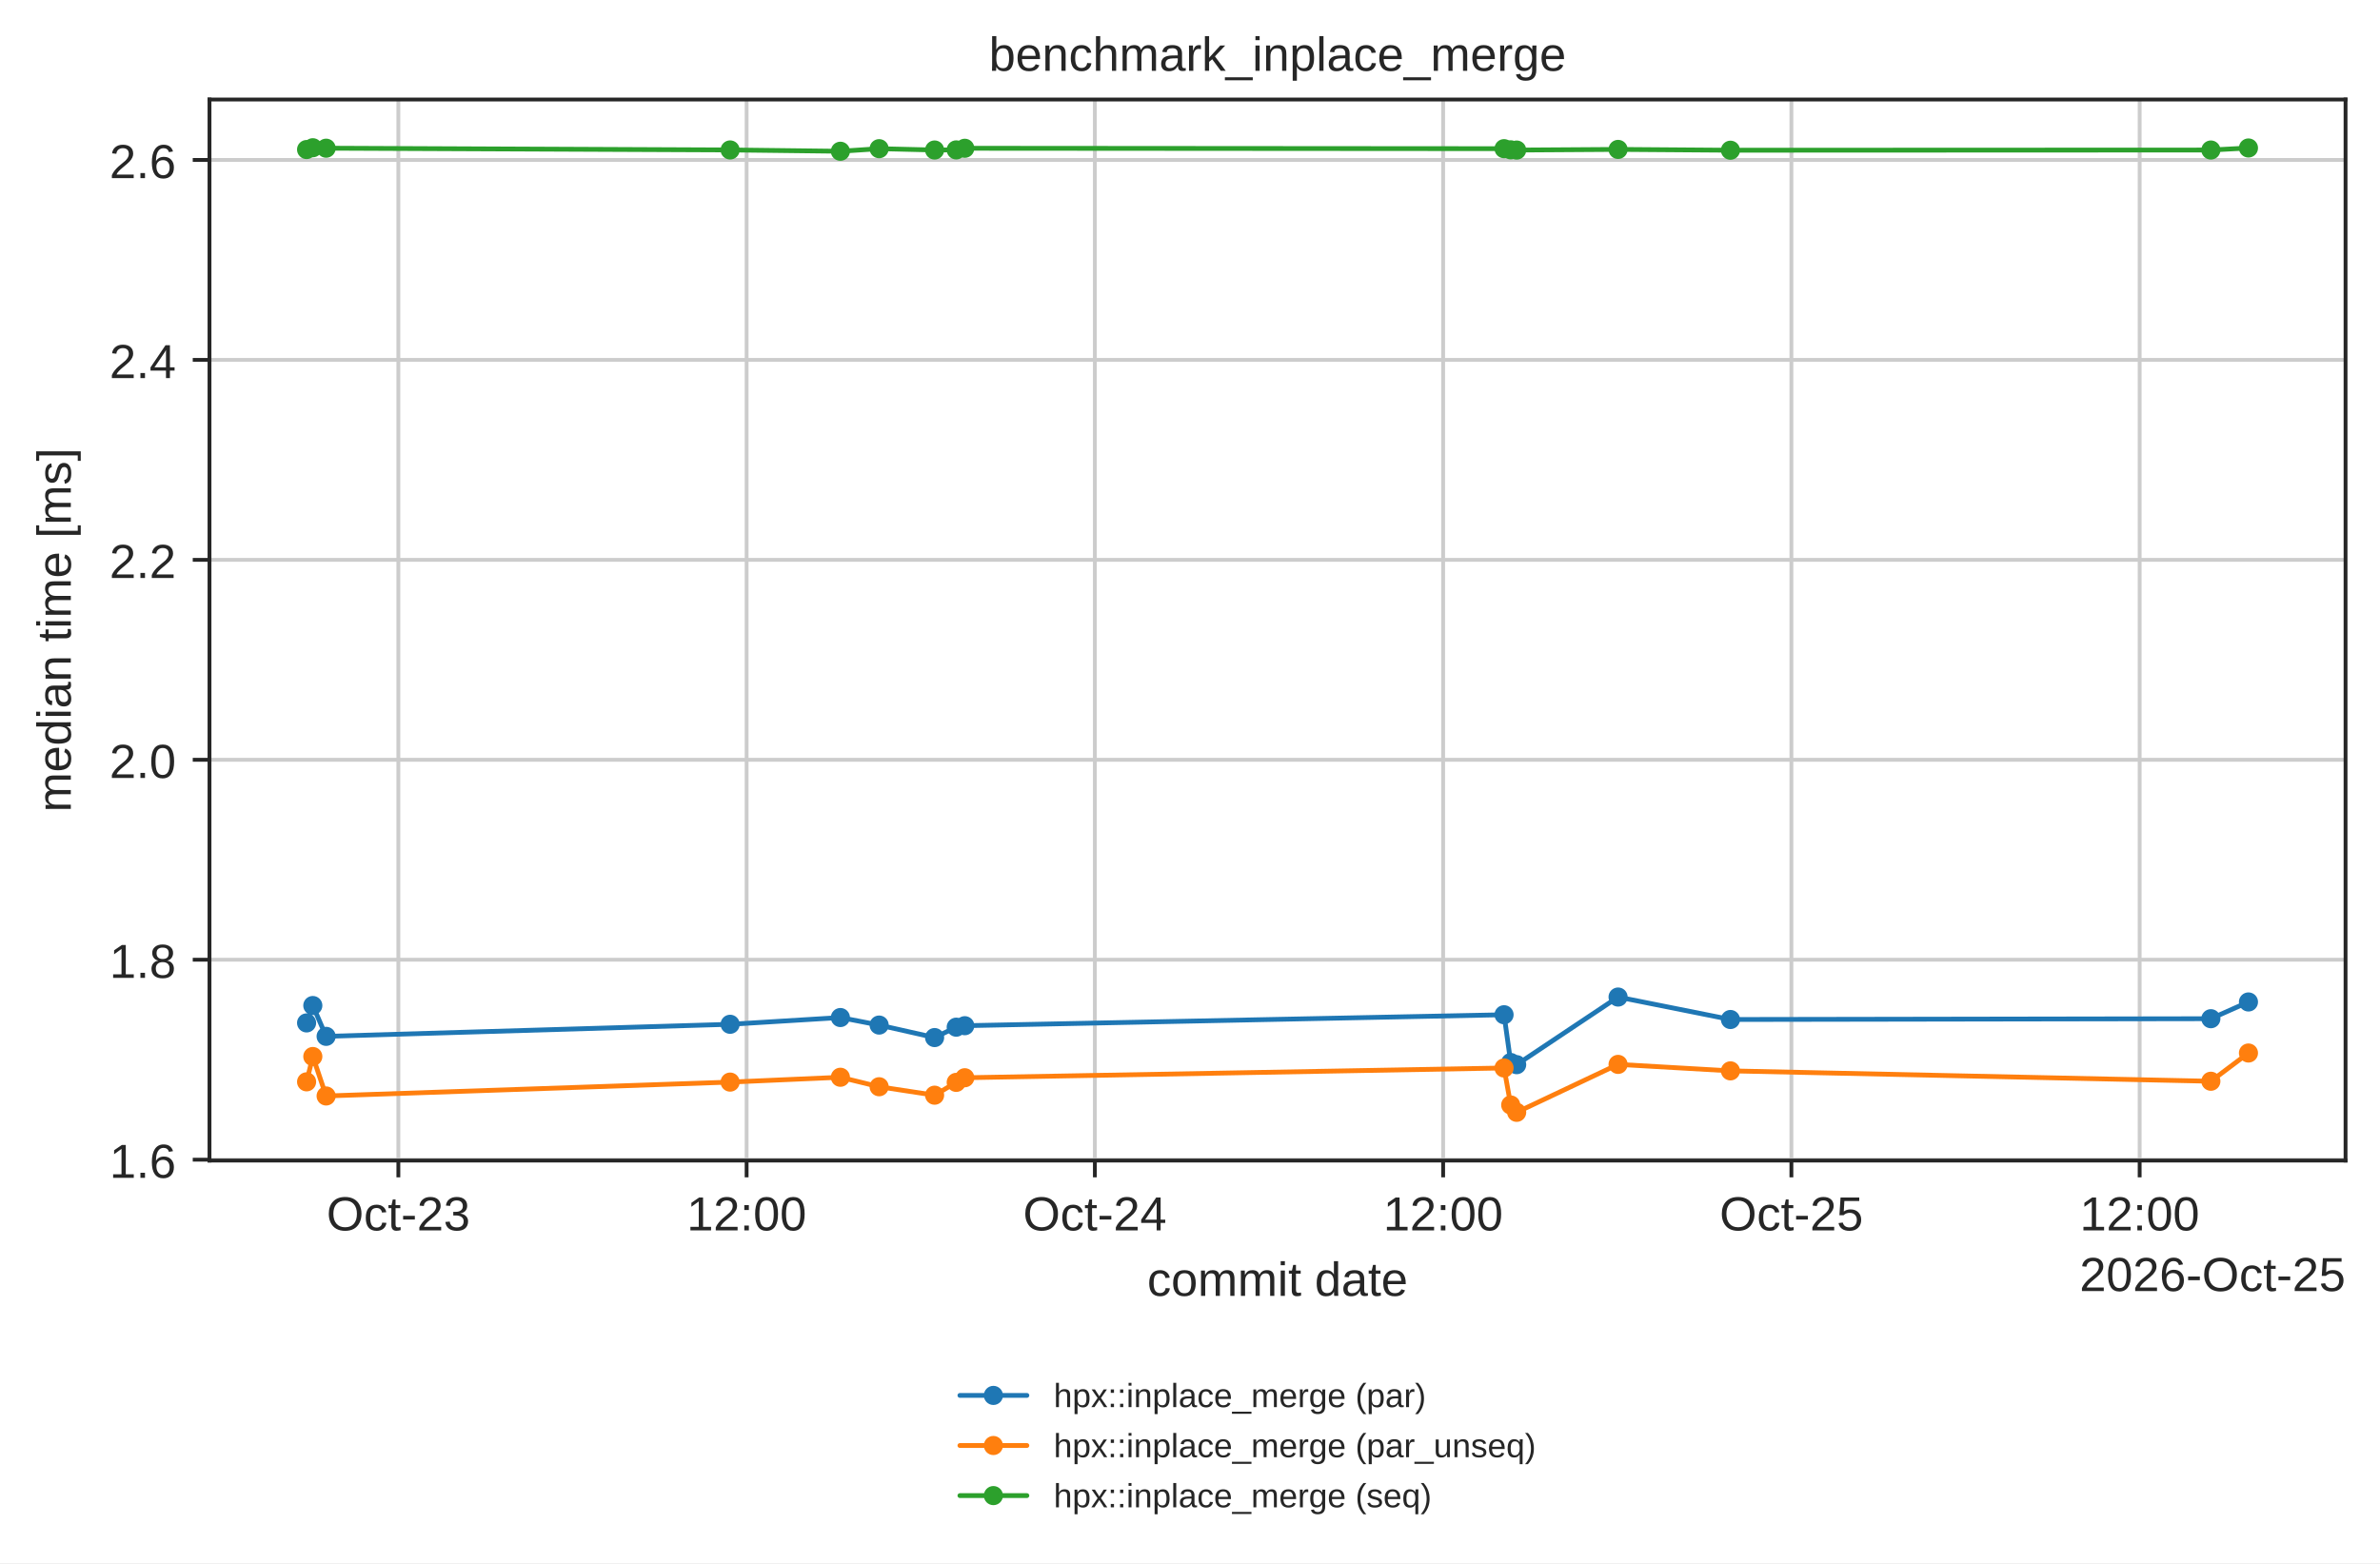
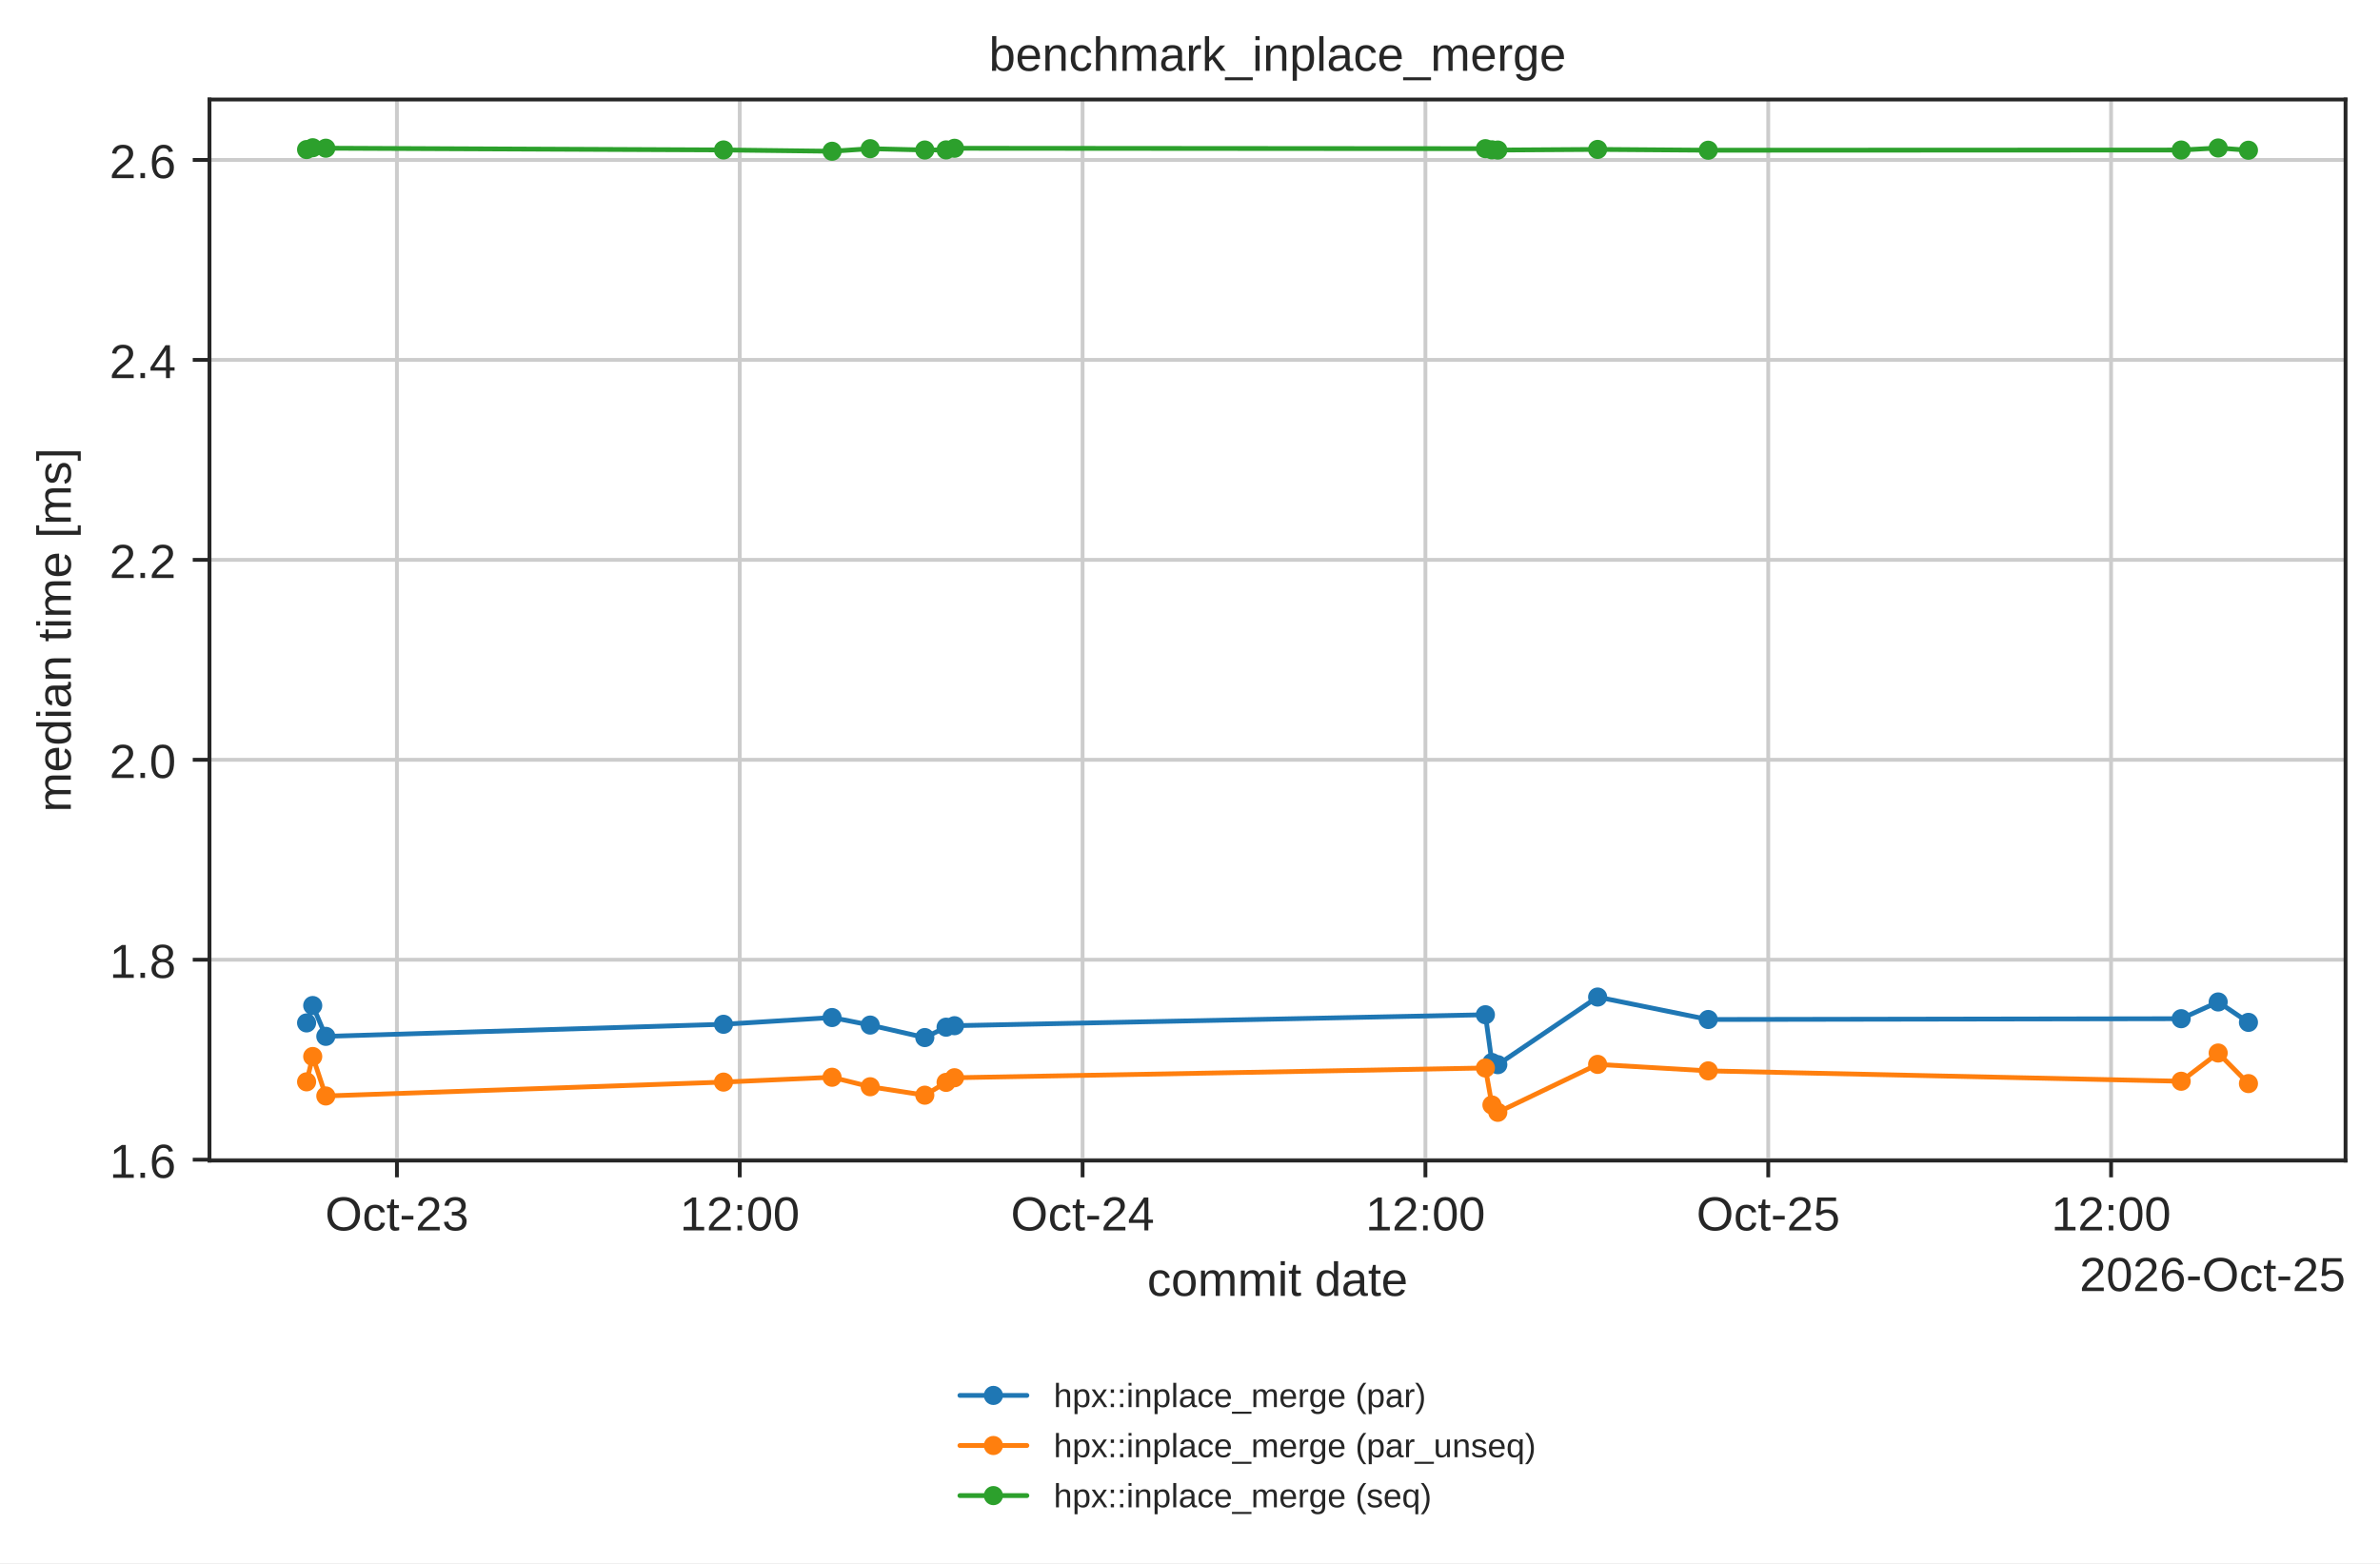
<svg xmlns="http://www.w3.org/2000/svg" xmlns:xlink="http://www.w3.org/1999/xlink" width="497.381pt" height="326.683pt" viewBox="0 0 497.381 326.683" version="1.1">
  <defs>
    <style type="text/css">*{stroke-linejoin: round; stroke-linecap: butt}</style>
  </defs>
  <g id="figure_1">
    <g id="patch_1">
      <path d="M 0 326.683  L 497.381 326.683  L 497.381 0  L 0 0  z " style="fill: #ffffff" />
    </g>
    <g id="axes_1">
      <g id="patch_2">
        <path d="M 43.781 242.558  L 490.181 242.558  L 490.181 20.798  L 43.781 20.798  z " style="fill: #ffffff" />
      </g>
      <g id="matplotlib.axis_1">
        <g id="xtick_1">
          <g id="line2d_1">
-             <path d="M 83.25 242.558  L 83.25 20.798  " clip-path="url(#p42d5f2c684)" style="fill: none; stroke: #cccccc; stroke-width: 0.8; stroke-linecap: round" />
+             <path d="M 82.951 242.558  L 82.951 20.798  " clip-path="url(#p42d5f2c684)" style="fill: none; stroke: #cccccc; stroke-width: 0.8; stroke-linecap: round" />
          </g>
          <g id="line2d_2">
            <defs>
              <path id="mdfc5214045" d="M 0 0  L 0 3.5  " style="stroke: #262626; stroke-width: 0.8" />
            </defs>
            <g>
-               <use xlink:href="#mdfc5214045" x="83.25" y="242.558" style="fill: #262626; stroke: #262626; stroke-width: 0.8" />
+               <use xlink:href="#mdfc5214045" x="82.951" y="242.558" style="fill: #262626; stroke: #262626; stroke-width: 0.8" />
            </g>
          </g>
          <g id="text_1">
-             <text style="fill: #262626; font: 10px 'Arial', 'DejaVu Sans', 'Liberation Sans', 'Bitstream Vera Sans', sans-serif; text-anchor: middle" x="83.25" y="257.157" transform="rotate(-0 83.24954 257.1569)">Oct-23</text>
+             <text style="fill: #262626; font: 10px 'Arial', 'DejaVu Sans', 'Liberation Sans', 'Bitstream Vera Sans', sans-serif; text-anchor: middle" x="82.951" y="257.157" transform="rotate(-0 82.95055 257.1569)">Oct-23</text>
          </g>
        </g>
        <g id="xtick_2">
          <g id="line2d_3">
-             <path d="M 156.03 242.558  L 156.03 20.798  " clip-path="url(#p42d5f2c684)" style="fill: none; stroke: #cccccc; stroke-width: 0.8; stroke-linecap: round" />
+             <path d="M 154.597 242.558  L 154.597 20.798  " clip-path="url(#p42d5f2c684)" style="fill: none; stroke: #cccccc; stroke-width: 0.8; stroke-linecap: round" />
          </g>
          <g id="line2d_4">
            <g>
-               <use xlink:href="#mdfc5214045" x="156.03" y="242.558" style="fill: #262626; stroke: #262626; stroke-width: 0.8" />
+               <use xlink:href="#mdfc5214045" x="154.597" y="242.558" style="fill: #262626; stroke: #262626; stroke-width: 0.8" />
            </g>
          </g>
          <g id="text_2">
-             <text style="fill: #262626; font: 10px 'Arial', 'DejaVu Sans', 'Liberation Sans', 'Bitstream Vera Sans', sans-serif; text-anchor: middle" x="156.03" y="257.157" transform="rotate(-0 156.0303 257.1569)">12:00</text>
+             <text style="fill: #262626; font: 10px 'Arial', 'DejaVu Sans', 'Liberation Sans', 'Bitstream Vera Sans', sans-serif; text-anchor: middle" x="154.597" y="257.157" transform="rotate(-0 154.5965 257.1569)">12:00</text>
          </g>
        </g>
        <g id="xtick_3">
          <g id="line2d_5">
-             <path d="M 228.811 242.558  L 228.811 20.798  " clip-path="url(#p42d5f2c684)" style="fill: none; stroke: #cccccc; stroke-width: 0.8; stroke-linecap: round" />
+             <path d="M 226.243 242.558  L 226.243 20.798  " clip-path="url(#p42d5f2c684)" style="fill: none; stroke: #cccccc; stroke-width: 0.8; stroke-linecap: round" />
          </g>
          <g id="line2d_6">
            <g>
-               <use xlink:href="#mdfc5214045" x="228.811" y="242.558" style="fill: #262626; stroke: #262626; stroke-width: 0.8" />
+               <use xlink:href="#mdfc5214045" x="226.243" y="242.558" style="fill: #262626; stroke: #262626; stroke-width: 0.8" />
            </g>
          </g>
          <g id="text_3">
-             <text style="fill: #262626; font: 10px 'Arial', 'DejaVu Sans', 'Liberation Sans', 'Bitstream Vera Sans', sans-serif; text-anchor: middle" x="228.811" y="257.157" transform="rotate(-0 228.811 257.1569)">Oct-24</text>
+             <text style="fill: #262626; font: 10px 'Arial', 'DejaVu Sans', 'Liberation Sans', 'Bitstream Vera Sans', sans-serif; text-anchor: middle" x="226.243" y="257.157" transform="rotate(-0 226.2425 257.1569)">Oct-24</text>
          </g>
        </g>
        <g id="xtick_4">
          <g id="line2d_7">
-             <path d="M 301.592 242.558  L 301.592 20.798  " clip-path="url(#p42d5f2c684)" style="fill: none; stroke: #cccccc; stroke-width: 0.8; stroke-linecap: round" />
+             <path d="M 297.889 242.558  L 297.889 20.798  " clip-path="url(#p42d5f2c684)" style="fill: none; stroke: #cccccc; stroke-width: 0.8; stroke-linecap: round" />
          </g>
          <g id="line2d_8">
            <g>
-               <use xlink:href="#mdfc5214045" x="301.592" y="242.558" style="fill: #262626; stroke: #262626; stroke-width: 0.8" />
+               <use xlink:href="#mdfc5214045" x="297.889" y="242.558" style="fill: #262626; stroke: #262626; stroke-width: 0.8" />
            </g>
          </g>
          <g id="text_4">
-             <text style="fill: #262626; font: 10px 'Arial', 'DejaVu Sans', 'Liberation Sans', 'Bitstream Vera Sans', sans-serif; text-anchor: middle" x="301.592" y="257.157" transform="rotate(-0 301.5917 257.1569)">12:00</text>
+             <text style="fill: #262626; font: 10px 'Arial', 'DejaVu Sans', 'Liberation Sans', 'Bitstream Vera Sans', sans-serif; text-anchor: middle" x="297.889" y="257.157" transform="rotate(-0 297.8885 257.1569)">12:00</text>
          </g>
        </g>
        <g id="xtick_5">
          <g id="line2d_9">
-             <path d="M 374.372 242.558  L 374.372 20.798  " clip-path="url(#p42d5f2c684)" style="fill: none; stroke: #cccccc; stroke-width: 0.8; stroke-linecap: round" />
+             <path d="M 369.535 242.558  L 369.535 20.798  " clip-path="url(#p42d5f2c684)" style="fill: none; stroke: #cccccc; stroke-width: 0.8; stroke-linecap: round" />
          </g>
          <g id="line2d_10">
            <g>
-               <use xlink:href="#mdfc5214045" x="374.372" y="242.558" style="fill: #262626; stroke: #262626; stroke-width: 0.8" />
+               <use xlink:href="#mdfc5214045" x="369.535" y="242.558" style="fill: #262626; stroke: #262626; stroke-width: 0.8" />
            </g>
          </g>
          <g id="text_5">
-             <text style="fill: #262626; font: 10px 'Arial', 'DejaVu Sans', 'Liberation Sans', 'Bitstream Vera Sans', sans-serif; text-anchor: middle" x="374.372" y="257.157" transform="rotate(-0 374.3724 257.1569)">Oct-25</text>
+             <text style="fill: #262626; font: 10px 'Arial', 'DejaVu Sans', 'Liberation Sans', 'Bitstream Vera Sans', sans-serif; text-anchor: middle" x="369.535" y="257.157" transform="rotate(-0 369.5345 257.1569)">Oct-25</text>
          </g>
        </g>
        <g id="xtick_6">
          <g id="line2d_11">
-             <path d="M 447.153 242.558  L 447.153 20.798  " clip-path="url(#p42d5f2c684)" style="fill: none; stroke: #cccccc; stroke-width: 0.8; stroke-linecap: round" />
+             <path d="M 441.181 242.558  L 441.181 20.798  " clip-path="url(#p42d5f2c684)" style="fill: none; stroke: #cccccc; stroke-width: 0.8; stroke-linecap: round" />
          </g>
          <g id="line2d_12">
            <g>
-               <use xlink:href="#mdfc5214045" x="447.153" y="242.558" style="fill: #262626; stroke: #262626; stroke-width: 0.8" />
+               <use xlink:href="#mdfc5214045" x="441.181" y="242.558" style="fill: #262626; stroke: #262626; stroke-width: 0.8" />
            </g>
          </g>
          <g id="text_6">
-             <text style="fill: #262626; font: 10px 'Arial', 'DejaVu Sans', 'Liberation Sans', 'Bitstream Vera Sans', sans-serif; text-anchor: middle" x="447.153" y="257.157" transform="rotate(-0 447.1531 257.1569)">12:00</text>
+             <text style="fill: #262626; font: 10px 'Arial', 'DejaVu Sans', 'Liberation Sans', 'Bitstream Vera Sans', sans-serif; text-anchor: middle" x="441.181" y="257.157" transform="rotate(-0 441.1805 257.1569)">12:00</text>
          </g>
        </g>
        <g id="text_7">
          <text style="fill: #262626; font: 10px 'Arial', 'DejaVu Sans', 'Liberation Sans', 'Bitstream Vera Sans', sans-serif; text-anchor: middle" x="266.981" y="270.835" transform="rotate(-0 266.9812 270.835)">commit date</text>
        </g>
        <g id="text_8">
          <text style="fill: #262626; font: 10px 'Arial', 'DejaVu Sans', 'Liberation Sans', 'Bitstream Vera Sans', sans-serif; text-anchor: end" x="490.181" y="269.835" transform="rotate(-0 490.1812 269.835)">2026-Oct-25</text>
        </g>
      </g>
      <g id="matplotlib.axis_2">
        <g id="ytick_1">
          <g id="line2d_13">
            <path d="M 43.781 242.374  L 490.181 242.374  " clip-path="url(#p42d5f2c684)" style="fill: none; stroke: #cccccc; stroke-width: 0.8; stroke-linecap: round" />
          </g>
          <g id="line2d_14">
            <defs>
              <path id="m414165cd4d" d="M 0 0  L -3.5 0  " style="stroke: #262626; stroke-width: 0.8" />
            </defs>
            <g>
              <use xlink:href="#m414165cd4d" x="43.781" y="242.374" style="fill: #262626; stroke: #262626; stroke-width: 0.8" />
            </g>
          </g>
          <g id="text_9">
            <text style="fill: #262626; font: 10px 'Arial', 'DejaVu Sans', 'Liberation Sans', 'Bitstream Vera Sans', sans-serif; text-anchor: end" x="36.781" y="246.173" transform="rotate(-0 36.78125 246.1732)">1.6</text>
          </g>
        </g>
        <g id="ytick_2">
          <g id="line2d_15">
            <path d="M 43.781 200.586  L 490.181 200.586  " clip-path="url(#p42d5f2c684)" style="fill: none; stroke: #cccccc; stroke-width: 0.8; stroke-linecap: round" />
          </g>
          <g id="line2d_16">
            <g>
              <use xlink:href="#m414165cd4d" x="43.781" y="200.586" style="fill: #262626; stroke: #262626; stroke-width: 0.8" />
            </g>
          </g>
          <g id="text_10">
            <text style="fill: #262626; font: 10px 'Arial', 'DejaVu Sans', 'Liberation Sans', 'Bitstream Vera Sans', sans-serif; text-anchor: end" x="36.781" y="204.385" transform="rotate(-0 36.78125 204.3849)">1.8</text>
          </g>
        </g>
        <g id="ytick_3">
          <g id="line2d_17">
            <path d="M 43.781 158.797  L 490.181 158.797  " clip-path="url(#p42d5f2c684)" style="fill: none; stroke: #cccccc; stroke-width: 0.8; stroke-linecap: round" />
          </g>
          <g id="line2d_18">
            <g>
              <use xlink:href="#m414165cd4d" x="43.781" y="158.797" style="fill: #262626; stroke: #262626; stroke-width: 0.8" />
            </g>
          </g>
          <g id="text_11">
            <text style="fill: #262626; font: 10px 'Arial', 'DejaVu Sans', 'Liberation Sans', 'Bitstream Vera Sans', sans-serif; text-anchor: end" x="36.781" y="162.596" transform="rotate(-0 36.78125 162.5965)">2.0</text>
          </g>
        </g>
        <g id="ytick_4">
          <g id="line2d_19">
            <path d="M 43.781 117.009  L 490.181 117.009  " clip-path="url(#p42d5f2c684)" style="fill: none; stroke: #cccccc; stroke-width: 0.8; stroke-linecap: round" />
          </g>
          <g id="line2d_20">
            <g>
              <use xlink:href="#m414165cd4d" x="43.781" y="117.009" style="fill: #262626; stroke: #262626; stroke-width: 0.8" />
            </g>
          </g>
          <g id="text_12">
            <text style="fill: #262626; font: 10px 'Arial', 'DejaVu Sans', 'Liberation Sans', 'Bitstream Vera Sans', sans-serif; text-anchor: end" x="36.781" y="120.808" transform="rotate(-0 36.78125 120.8081)">2.2</text>
          </g>
        </g>
        <g id="ytick_5">
          <g id="line2d_21">
            <path d="M 43.781 75.221  L 490.181 75.221  " clip-path="url(#p42d5f2c684)" style="fill: none; stroke: #cccccc; stroke-width: 0.8; stroke-linecap: round" />
          </g>
          <g id="line2d_22">
            <g>
              <use xlink:href="#m414165cd4d" x="43.781" y="75.221" style="fill: #262626; stroke: #262626; stroke-width: 0.8" />
            </g>
          </g>
          <g id="text_13">
            <text style="fill: #262626; font: 10px 'Arial', 'DejaVu Sans', 'Liberation Sans', 'Bitstream Vera Sans', sans-serif; text-anchor: end" x="36.781" y="79.02" transform="rotate(-0 36.78125 79.01972)">2.4</text>
          </g>
        </g>
        <g id="ytick_6">
          <g id="line2d_23">
            <path d="M 43.781 33.432  L 490.181 33.432  " clip-path="url(#p42d5f2c684)" style="fill: none; stroke: #cccccc; stroke-width: 0.8; stroke-linecap: round" />
          </g>
          <g id="line2d_24">
            <g>
              <use xlink:href="#m414165cd4d" x="43.781" y="33.432" style="fill: #262626; stroke: #262626; stroke-width: 0.8" />
            </g>
          </g>
          <g id="text_14">
            <text style="fill: #262626; font: 10px 'Arial', 'DejaVu Sans', 'Liberation Sans', 'Bitstream Vera Sans', sans-serif; text-anchor: end" x="36.781" y="37.231" transform="rotate(-0 36.78125 37.23134)">2.6</text>
          </g>
        </g>
        <g id="text_15">
          <text style="fill: #262626; font: 10px 'Arial', 'DejaVu Sans', 'Liberation Sans', 'Bitstream Vera Sans', sans-serif; text-anchor: middle" x="14.798" y="131.678" transform="rotate(-90 14.79844 131.6784)">median time [ms]</text>
        </g>
      </g>
      <g id="line2d_25">
-         <path d="M 64.072 213.791  L 65.373 210.157  L 68.156 216.601  L 152.583 214.078  L 175.627 212.667  L 183.724 214.241  L 195.317 216.853  L 199.833 214.681  L 201.623 214.374  L 314.323 212.083  L 315.713 222.065  L 316.958 222.517  L 338.152 208.383  L 361.634 213.077  L 462.036 212.911  L 469.89 209.413  " clip-path="url(#p42d5f2c684)" style="fill: none; stroke: #1f77b4; stroke-linecap: round" />
+         <path d="M 64.072 213.791  L 65.353 210.157  L 68.092 216.601  L 151.203 214.078  L 173.888 212.667  L 181.859 214.241  L 193.27 216.853  L 197.717 214.681  L 199.478 214.374  L 310.422 212.083  L 311.79 222.065  L 313.015 222.517  L 333.879 208.383  L 356.995 213.077  L 455.831 212.911  L 463.563 209.413  L 469.89 213.679  " clip-path="url(#p42d5f2c684)" style="fill: none; stroke: #1f77b4; stroke-linecap: round" />
        <defs>
          <path id="m20e5526daa" d="M 0 1.5  C 0.398 1.5 0.779 1.342 1.061 1.061  C 1.342 0.779 1.5 0.398 1.5 0  C 1.5 -0.398 1.342 -0.779 1.061 -1.061  C 0.779 -1.342 0.398 -1.5 0 -1.5  C -0.398 -1.5 -0.779 -1.342 -1.061 -1.061  C -1.342 -0.779 -1.5 -0.398 -1.5 0  C -1.5 0.398 -1.342 0.779 -1.061 1.061  C -0.779 1.342 -0.398 1.5 0 1.5  z " style="stroke: #1f77b4" />
        </defs>
        <g clip-path="url(#p42d5f2c684)">
          <use xlink:href="#m20e5526daa" x="64.072" y="213.791" style="fill: #1f77b4; stroke: #1f77b4" />
-           <use xlink:href="#m20e5526daa" x="65.373" y="210.157" style="fill: #1f77b4; stroke: #1f77b4" />
-           <use xlink:href="#m20e5526daa" x="68.156" y="216.601" style="fill: #1f77b4; stroke: #1f77b4" />
-           <use xlink:href="#m20e5526daa" x="152.583" y="214.078" style="fill: #1f77b4; stroke: #1f77b4" />
-           <use xlink:href="#m20e5526daa" x="175.627" y="212.667" style="fill: #1f77b4; stroke: #1f77b4" />
-           <use xlink:href="#m20e5526daa" x="183.724" y="214.241" style="fill: #1f77b4; stroke: #1f77b4" />
-           <use xlink:href="#m20e5526daa" x="195.317" y="216.853" style="fill: #1f77b4; stroke: #1f77b4" />
-           <use xlink:href="#m20e5526daa" x="199.833" y="214.681" style="fill: #1f77b4; stroke: #1f77b4" />
-           <use xlink:href="#m20e5526daa" x="201.623" y="214.374" style="fill: #1f77b4; stroke: #1f77b4" />
-           <use xlink:href="#m20e5526daa" x="314.323" y="212.083" style="fill: #1f77b4; stroke: #1f77b4" />
-           <use xlink:href="#m20e5526daa" x="315.713" y="222.065" style="fill: #1f77b4; stroke: #1f77b4" />
-           <use xlink:href="#m20e5526daa" x="316.958" y="222.517" style="fill: #1f77b4; stroke: #1f77b4" />
-           <use xlink:href="#m20e5526daa" x="338.152" y="208.383" style="fill: #1f77b4; stroke: #1f77b4" />
-           <use xlink:href="#m20e5526daa" x="361.634" y="213.077" style="fill: #1f77b4; stroke: #1f77b4" />
-           <use xlink:href="#m20e5526daa" x="462.036" y="212.911" style="fill: #1f77b4; stroke: #1f77b4" />
-           <use xlink:href="#m20e5526daa" x="469.89" y="209.413" style="fill: #1f77b4; stroke: #1f77b4" />
+           <use xlink:href="#m20e5526daa" x="65.353" y="210.157" style="fill: #1f77b4; stroke: #1f77b4" />
+           <use xlink:href="#m20e5526daa" x="68.092" y="216.601" style="fill: #1f77b4; stroke: #1f77b4" />
+           <use xlink:href="#m20e5526daa" x="151.203" y="214.078" style="fill: #1f77b4; stroke: #1f77b4" />
+           <use xlink:href="#m20e5526daa" x="173.888" y="212.667" style="fill: #1f77b4; stroke: #1f77b4" />
+           <use xlink:href="#m20e5526daa" x="181.859" y="214.241" style="fill: #1f77b4; stroke: #1f77b4" />
+           <use xlink:href="#m20e5526daa" x="193.27" y="216.853" style="fill: #1f77b4; stroke: #1f77b4" />
+           <use xlink:href="#m20e5526daa" x="197.717" y="214.681" style="fill: #1f77b4; stroke: #1f77b4" />
+           <use xlink:href="#m20e5526daa" x="199.478" y="214.374" style="fill: #1f77b4; stroke: #1f77b4" />
+           <use xlink:href="#m20e5526daa" x="310.422" y="212.083" style="fill: #1f77b4; stroke: #1f77b4" />
+           <use xlink:href="#m20e5526daa" x="311.79" y="222.065" style="fill: #1f77b4; stroke: #1f77b4" />
+           <use xlink:href="#m20e5526daa" x="313.015" y="222.517" style="fill: #1f77b4; stroke: #1f77b4" />
+           <use xlink:href="#m20e5526daa" x="333.879" y="208.383" style="fill: #1f77b4; stroke: #1f77b4" />
+           <use xlink:href="#m20e5526daa" x="356.995" y="213.077" style="fill: #1f77b4; stroke: #1f77b4" />
+           <use xlink:href="#m20e5526daa" x="455.831" y="212.911" style="fill: #1f77b4; stroke: #1f77b4" />
+           <use xlink:href="#m20e5526daa" x="463.563" y="209.413" style="fill: #1f77b4; stroke: #1f77b4" />
+           <use xlink:href="#m20e5526daa" x="469.89" y="213.679" style="fill: #1f77b4; stroke: #1f77b4" />
        </g>
      </g>
      <g id="line2d_26">
-         <path d="M 64.072 226.105  L 65.373 220.811  L 68.156 229.06  L 152.583 226.161  L 175.627 225.149  L 183.724 227.131  L 195.317 228.897  L 199.833 226.219  L 201.623 225.251  L 314.323 223.211  L 315.713 230.943  L 316.958 232.478  L 338.152 222.46  L 361.634 223.813  L 462.036 225.983  L 469.89 220.082  " clip-path="url(#p42d5f2c684)" style="fill: none; stroke: #ff7f0e; stroke-linecap: round" />
+         <path d="M 64.072 226.105  L 65.353 220.811  L 68.092 229.06  L 151.203 226.161  L 173.888 225.149  L 181.859 227.131  L 193.27 228.897  L 197.717 226.219  L 199.478 225.251  L 310.422 223.211  L 311.79 230.943  L 313.015 232.478  L 333.879 222.46  L 356.995 223.813  L 455.831 225.983  L 463.563 220.082  L 469.89 226.471  " clip-path="url(#p42d5f2c684)" style="fill: none; stroke: #ff7f0e; stroke-linecap: round" />
        <defs>
          <path id="m8123a8acb4" d="M 0 1.5  C 0.398 1.5 0.779 1.342 1.061 1.061  C 1.342 0.779 1.5 0.398 1.5 0  C 1.5 -0.398 1.342 -0.779 1.061 -1.061  C 0.779 -1.342 0.398 -1.5 0 -1.5  C -0.398 -1.5 -0.779 -1.342 -1.061 -1.061  C -1.342 -0.779 -1.5 -0.398 -1.5 0  C -1.5 0.398 -1.342 0.779 -1.061 1.061  C -0.779 1.342 -0.398 1.5 0 1.5  z " style="stroke: #ff7f0e" />
        </defs>
        <g clip-path="url(#p42d5f2c684)">
          <use xlink:href="#m8123a8acb4" x="64.072" y="226.105" style="fill: #ff7f0e; stroke: #ff7f0e" />
-           <use xlink:href="#m8123a8acb4" x="65.373" y="220.811" style="fill: #ff7f0e; stroke: #ff7f0e" />
-           <use xlink:href="#m8123a8acb4" x="68.156" y="229.06" style="fill: #ff7f0e; stroke: #ff7f0e" />
-           <use xlink:href="#m8123a8acb4" x="152.583" y="226.161" style="fill: #ff7f0e; stroke: #ff7f0e" />
-           <use xlink:href="#m8123a8acb4" x="175.627" y="225.149" style="fill: #ff7f0e; stroke: #ff7f0e" />
-           <use xlink:href="#m8123a8acb4" x="183.724" y="227.131" style="fill: #ff7f0e; stroke: #ff7f0e" />
-           <use xlink:href="#m8123a8acb4" x="195.317" y="228.897" style="fill: #ff7f0e; stroke: #ff7f0e" />
-           <use xlink:href="#m8123a8acb4" x="199.833" y="226.219" style="fill: #ff7f0e; stroke: #ff7f0e" />
-           <use xlink:href="#m8123a8acb4" x="201.623" y="225.251" style="fill: #ff7f0e; stroke: #ff7f0e" />
-           <use xlink:href="#m8123a8acb4" x="314.323" y="223.211" style="fill: #ff7f0e; stroke: #ff7f0e" />
-           <use xlink:href="#m8123a8acb4" x="315.713" y="230.943" style="fill: #ff7f0e; stroke: #ff7f0e" />
-           <use xlink:href="#m8123a8acb4" x="316.958" y="232.478" style="fill: #ff7f0e; stroke: #ff7f0e" />
-           <use xlink:href="#m8123a8acb4" x="338.152" y="222.46" style="fill: #ff7f0e; stroke: #ff7f0e" />
-           <use xlink:href="#m8123a8acb4" x="361.634" y="223.813" style="fill: #ff7f0e; stroke: #ff7f0e" />
-           <use xlink:href="#m8123a8acb4" x="462.036" y="225.983" style="fill: #ff7f0e; stroke: #ff7f0e" />
-           <use xlink:href="#m8123a8acb4" x="469.89" y="220.082" style="fill: #ff7f0e; stroke: #ff7f0e" />
+           <use xlink:href="#m8123a8acb4" x="65.353" y="220.811" style="fill: #ff7f0e; stroke: #ff7f0e" />
+           <use xlink:href="#m8123a8acb4" x="68.092" y="229.06" style="fill: #ff7f0e; stroke: #ff7f0e" />
+           <use xlink:href="#m8123a8acb4" x="151.203" y="226.161" style="fill: #ff7f0e; stroke: #ff7f0e" />
+           <use xlink:href="#m8123a8acb4" x="173.888" y="225.149" style="fill: #ff7f0e; stroke: #ff7f0e" />
+           <use xlink:href="#m8123a8acb4" x="181.859" y="227.131" style="fill: #ff7f0e; stroke: #ff7f0e" />
+           <use xlink:href="#m8123a8acb4" x="193.27" y="228.897" style="fill: #ff7f0e; stroke: #ff7f0e" />
+           <use xlink:href="#m8123a8acb4" x="197.717" y="226.219" style="fill: #ff7f0e; stroke: #ff7f0e" />
+           <use xlink:href="#m8123a8acb4" x="199.478" y="225.251" style="fill: #ff7f0e; stroke: #ff7f0e" />
+           <use xlink:href="#m8123a8acb4" x="310.422" y="223.211" style="fill: #ff7f0e; stroke: #ff7f0e" />
+           <use xlink:href="#m8123a8acb4" x="311.79" y="230.943" style="fill: #ff7f0e; stroke: #ff7f0e" />
+           <use xlink:href="#m8123a8acb4" x="313.015" y="232.478" style="fill: #ff7f0e; stroke: #ff7f0e" />
+           <use xlink:href="#m8123a8acb4" x="333.879" y="222.46" style="fill: #ff7f0e; stroke: #ff7f0e" />
+           <use xlink:href="#m8123a8acb4" x="356.995" y="223.813" style="fill: #ff7f0e; stroke: #ff7f0e" />
+           <use xlink:href="#m8123a8acb4" x="455.831" y="225.983" style="fill: #ff7f0e; stroke: #ff7f0e" />
+           <use xlink:href="#m8123a8acb4" x="463.563" y="220.082" style="fill: #ff7f0e; stroke: #ff7f0e" />
+           <use xlink:href="#m8123a8acb4" x="469.89" y="226.471" style="fill: #ff7f0e; stroke: #ff7f0e" />
        </g>
      </g>
      <g id="line2d_27">
-         <path d="M 64.072 31.254  L 65.373 30.878  L 68.156 30.974  L 152.583 31.34  L 175.627 31.613  L 183.724 31.075  L 195.317 31.352  L 199.833 31.329  L 201.623 30.991  L 314.323 31.072  L 315.713 31.313  L 316.958 31.363  L 338.152 31.228  L 361.634 31.398  L 462.036 31.356  L 469.89 30.929  " clip-path="url(#p42d5f2c684)" style="fill: none; stroke: #2ca02c; stroke-linecap: round" />
+         <path d="M 64.072 31.254  L 65.353 30.878  L 68.092 30.974  L 151.203 31.34  L 173.888 31.613  L 181.859 31.075  L 193.27 31.352  L 197.717 31.329  L 199.478 30.991  L 310.422 31.072  L 311.79 31.313  L 313.015 31.363  L 333.879 31.228  L 356.995 31.398  L 455.831 31.356  L 463.563 30.929  L 469.89 31.399  " clip-path="url(#p42d5f2c684)" style="fill: none; stroke: #2ca02c; stroke-linecap: round" />
        <defs>
          <path id="mc7b11249e2" d="M 0 1.5  C 0.398 1.5 0.779 1.342 1.061 1.061  C 1.342 0.779 1.5 0.398 1.5 0  C 1.5 -0.398 1.342 -0.779 1.061 -1.061  C 0.779 -1.342 0.398 -1.5 0 -1.5  C -0.398 -1.5 -0.779 -1.342 -1.061 -1.061  C -1.342 -0.779 -1.5 -0.398 -1.5 0  C -1.5 0.398 -1.342 0.779 -1.061 1.061  C -0.779 1.342 -0.398 1.5 0 1.5  z " style="stroke: #2ca02c" />
        </defs>
        <g clip-path="url(#p42d5f2c684)">
          <use xlink:href="#mc7b11249e2" x="64.072" y="31.254" style="fill: #2ca02c; stroke: #2ca02c" />
-           <use xlink:href="#mc7b11249e2" x="65.373" y="30.878" style="fill: #2ca02c; stroke: #2ca02c" />
-           <use xlink:href="#mc7b11249e2" x="68.156" y="30.974" style="fill: #2ca02c; stroke: #2ca02c" />
-           <use xlink:href="#mc7b11249e2" x="152.583" y="31.34" style="fill: #2ca02c; stroke: #2ca02c" />
-           <use xlink:href="#mc7b11249e2" x="175.627" y="31.613" style="fill: #2ca02c; stroke: #2ca02c" />
-           <use xlink:href="#mc7b11249e2" x="183.724" y="31.075" style="fill: #2ca02c; stroke: #2ca02c" />
-           <use xlink:href="#mc7b11249e2" x="195.317" y="31.352" style="fill: #2ca02c; stroke: #2ca02c" />
-           <use xlink:href="#mc7b11249e2" x="199.833" y="31.329" style="fill: #2ca02c; stroke: #2ca02c" />
-           <use xlink:href="#mc7b11249e2" x="201.623" y="30.991" style="fill: #2ca02c; stroke: #2ca02c" />
-           <use xlink:href="#mc7b11249e2" x="314.323" y="31.072" style="fill: #2ca02c; stroke: #2ca02c" />
-           <use xlink:href="#mc7b11249e2" x="315.713" y="31.313" style="fill: #2ca02c; stroke: #2ca02c" />
-           <use xlink:href="#mc7b11249e2" x="316.958" y="31.363" style="fill: #2ca02c; stroke: #2ca02c" />
-           <use xlink:href="#mc7b11249e2" x="338.152" y="31.228" style="fill: #2ca02c; stroke: #2ca02c" />
-           <use xlink:href="#mc7b11249e2" x="361.634" y="31.398" style="fill: #2ca02c; stroke: #2ca02c" />
-           <use xlink:href="#mc7b11249e2" x="462.036" y="31.356" style="fill: #2ca02c; stroke: #2ca02c" />
-           <use xlink:href="#mc7b11249e2" x="469.89" y="30.929" style="fill: #2ca02c; stroke: #2ca02c" />
+           <use xlink:href="#mc7b11249e2" x="65.353" y="30.878" style="fill: #2ca02c; stroke: #2ca02c" />
+           <use xlink:href="#mc7b11249e2" x="68.092" y="30.974" style="fill: #2ca02c; stroke: #2ca02c" />
+           <use xlink:href="#mc7b11249e2" x="151.203" y="31.34" style="fill: #2ca02c; stroke: #2ca02c" />
+           <use xlink:href="#mc7b11249e2" x="173.888" y="31.613" style="fill: #2ca02c; stroke: #2ca02c" />
+           <use xlink:href="#mc7b11249e2" x="181.859" y="31.075" style="fill: #2ca02c; stroke: #2ca02c" />
+           <use xlink:href="#mc7b11249e2" x="193.27" y="31.352" style="fill: #2ca02c; stroke: #2ca02c" />
+           <use xlink:href="#mc7b11249e2" x="197.717" y="31.329" style="fill: #2ca02c; stroke: #2ca02c" />
+           <use xlink:href="#mc7b11249e2" x="199.478" y="30.991" style="fill: #2ca02c; stroke: #2ca02c" />
+           <use xlink:href="#mc7b11249e2" x="310.422" y="31.072" style="fill: #2ca02c; stroke: #2ca02c" />
+           <use xlink:href="#mc7b11249e2" x="311.79" y="31.313" style="fill: #2ca02c; stroke: #2ca02c" />
+           <use xlink:href="#mc7b11249e2" x="313.015" y="31.363" style="fill: #2ca02c; stroke: #2ca02c" />
+           <use xlink:href="#mc7b11249e2" x="333.879" y="31.228" style="fill: #2ca02c; stroke: #2ca02c" />
+           <use xlink:href="#mc7b11249e2" x="356.995" y="31.398" style="fill: #2ca02c; stroke: #2ca02c" />
+           <use xlink:href="#mc7b11249e2" x="455.831" y="31.356" style="fill: #2ca02c; stroke: #2ca02c" />
+           <use xlink:href="#mc7b11249e2" x="463.563" y="30.929" style="fill: #2ca02c; stroke: #2ca02c" />
+           <use xlink:href="#mc7b11249e2" x="469.89" y="31.399" style="fill: #2ca02c; stroke: #2ca02c" />
        </g>
      </g>
      <g id="patch_3">
        <path d="M 43.781 242.558  L 43.781 20.798  " style="fill: none; stroke: #262626; stroke-width: 0.8; stroke-linejoin: miter; stroke-linecap: square" />
      </g>
      <g id="patch_4">
        <path d="M 490.181 242.558  L 490.181 20.798  " style="fill: none; stroke: #262626; stroke-width: 0.8; stroke-linejoin: miter; stroke-linecap: square" />
      </g>
      <g id="patch_5">
        <path d="M 43.781 242.558  L 490.181 242.558  " style="fill: none; stroke: #262626; stroke-width: 0.8; stroke-linejoin: miter; stroke-linecap: square" />
      </g>
      <g id="patch_6">
        <path d="M 43.781 20.798  L 490.181 20.798  " style="fill: none; stroke: #262626; stroke-width: 0.8; stroke-linejoin: miter; stroke-linecap: square" />
      </g>
      <g id="text_16">
        <text style="fill: #262626; font: 10px 'Arial', 'DejaVu Sans', 'Liberation Sans', 'Bitstream Vera Sans', sans-serif; text-anchor: middle" x="266.981" y="14.798" transform="rotate(-0 266.9812 14.79844)">benchmark_inplace_merge</text>
      </g>
      <g id="legend_1">
        <g id="line2d_28">
          <path d="M 200.604 291.644  L 207.604 291.644  L 214.604 291.644  " style="fill: none; stroke: #1f77b4; stroke-linecap: round" />
          <g>
            <use xlink:href="#m20e5526daa" x="207.604" y="291.644" style="fill: #1f77b4; stroke: #1f77b4" />
          </g>
        </g>
        <g id="text_17">
          <text style="fill: #262626; font: 7px 'Arial', 'DejaVu Sans', 'Liberation Sans', 'Bitstream Vera Sans', sans-serif; text-anchor: start" x="220.204" y="294.094" transform="rotate(-0 220.2038 294.0941)">hpx::inplace_merge (par)</text>
        </g>
        <g id="line2d_29">
          <path d="M 200.604 302.114  L 207.604 302.114  L 214.604 302.114  " style="fill: none; stroke: #ff7f0e; stroke-linecap: round" />
          <g>
            <use xlink:href="#m8123a8acb4" x="207.604" y="302.114" style="fill: #ff7f0e; stroke: #ff7f0e" />
          </g>
        </g>
        <g id="text_18">
          <text style="fill: #262626; font: 7px 'Arial', 'DejaVu Sans', 'Liberation Sans', 'Bitstream Vera Sans', sans-serif; text-anchor: start" x="220.204" y="304.564" transform="rotate(-0 220.2038 304.5635)">hpx::inplace_merge (par_unseq)</text>
        </g>
        <g id="line2d_30">
          <path d="M 200.604 312.583  L 207.604 312.583  L 214.604 312.583  " style="fill: none; stroke: #2ca02c; stroke-linecap: round" />
          <g>
            <use xlink:href="#mc7b11249e2" x="207.604" y="312.583" style="fill: #2ca02c; stroke: #2ca02c" />
          </g>
        </g>
        <g id="text_19">
          <text style="fill: #262626; font: 7px 'Arial', 'DejaVu Sans', 'Liberation Sans', 'Bitstream Vera Sans', sans-serif; text-anchor: start" x="220.204" y="315.033" transform="rotate(-0 220.2038 315.0329)">hpx::inplace_merge (seq)</text>
        </g>
      </g>
    </g>
  </g>
  <defs>
    <clipPath id="p42d5f2c684">
      <rect x="43.781" y="20.798" width="446.4" height="221.76" />
    </clipPath>
  </defs>
</svg>
